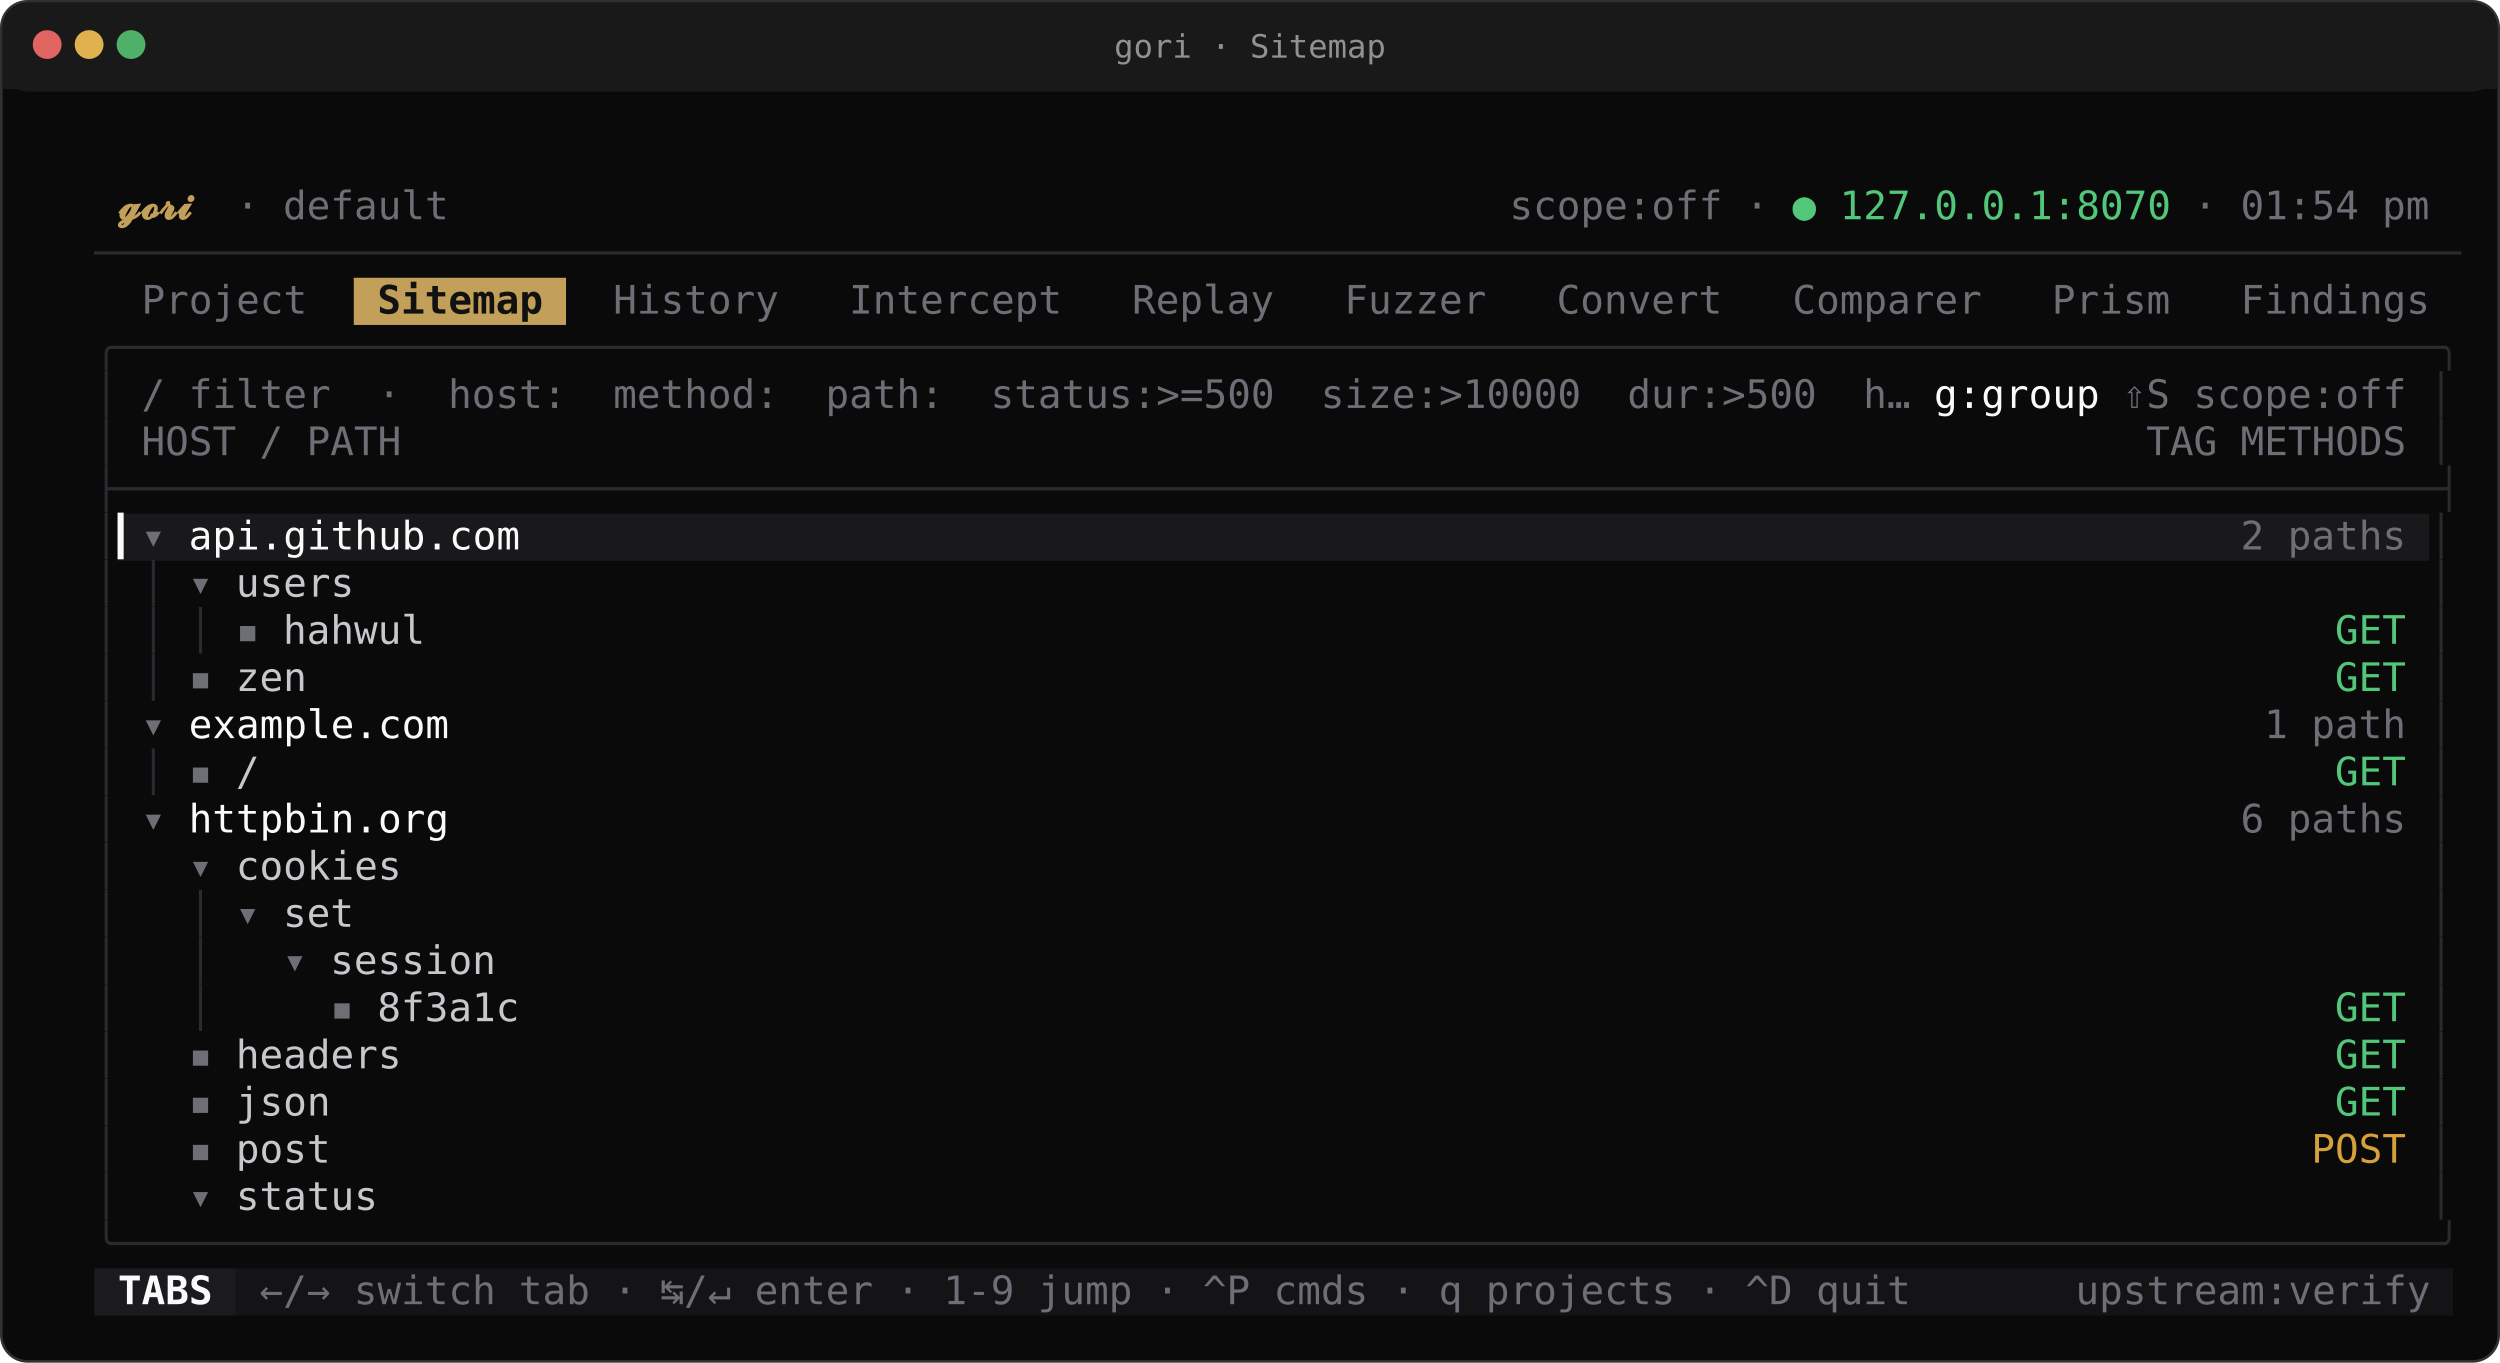
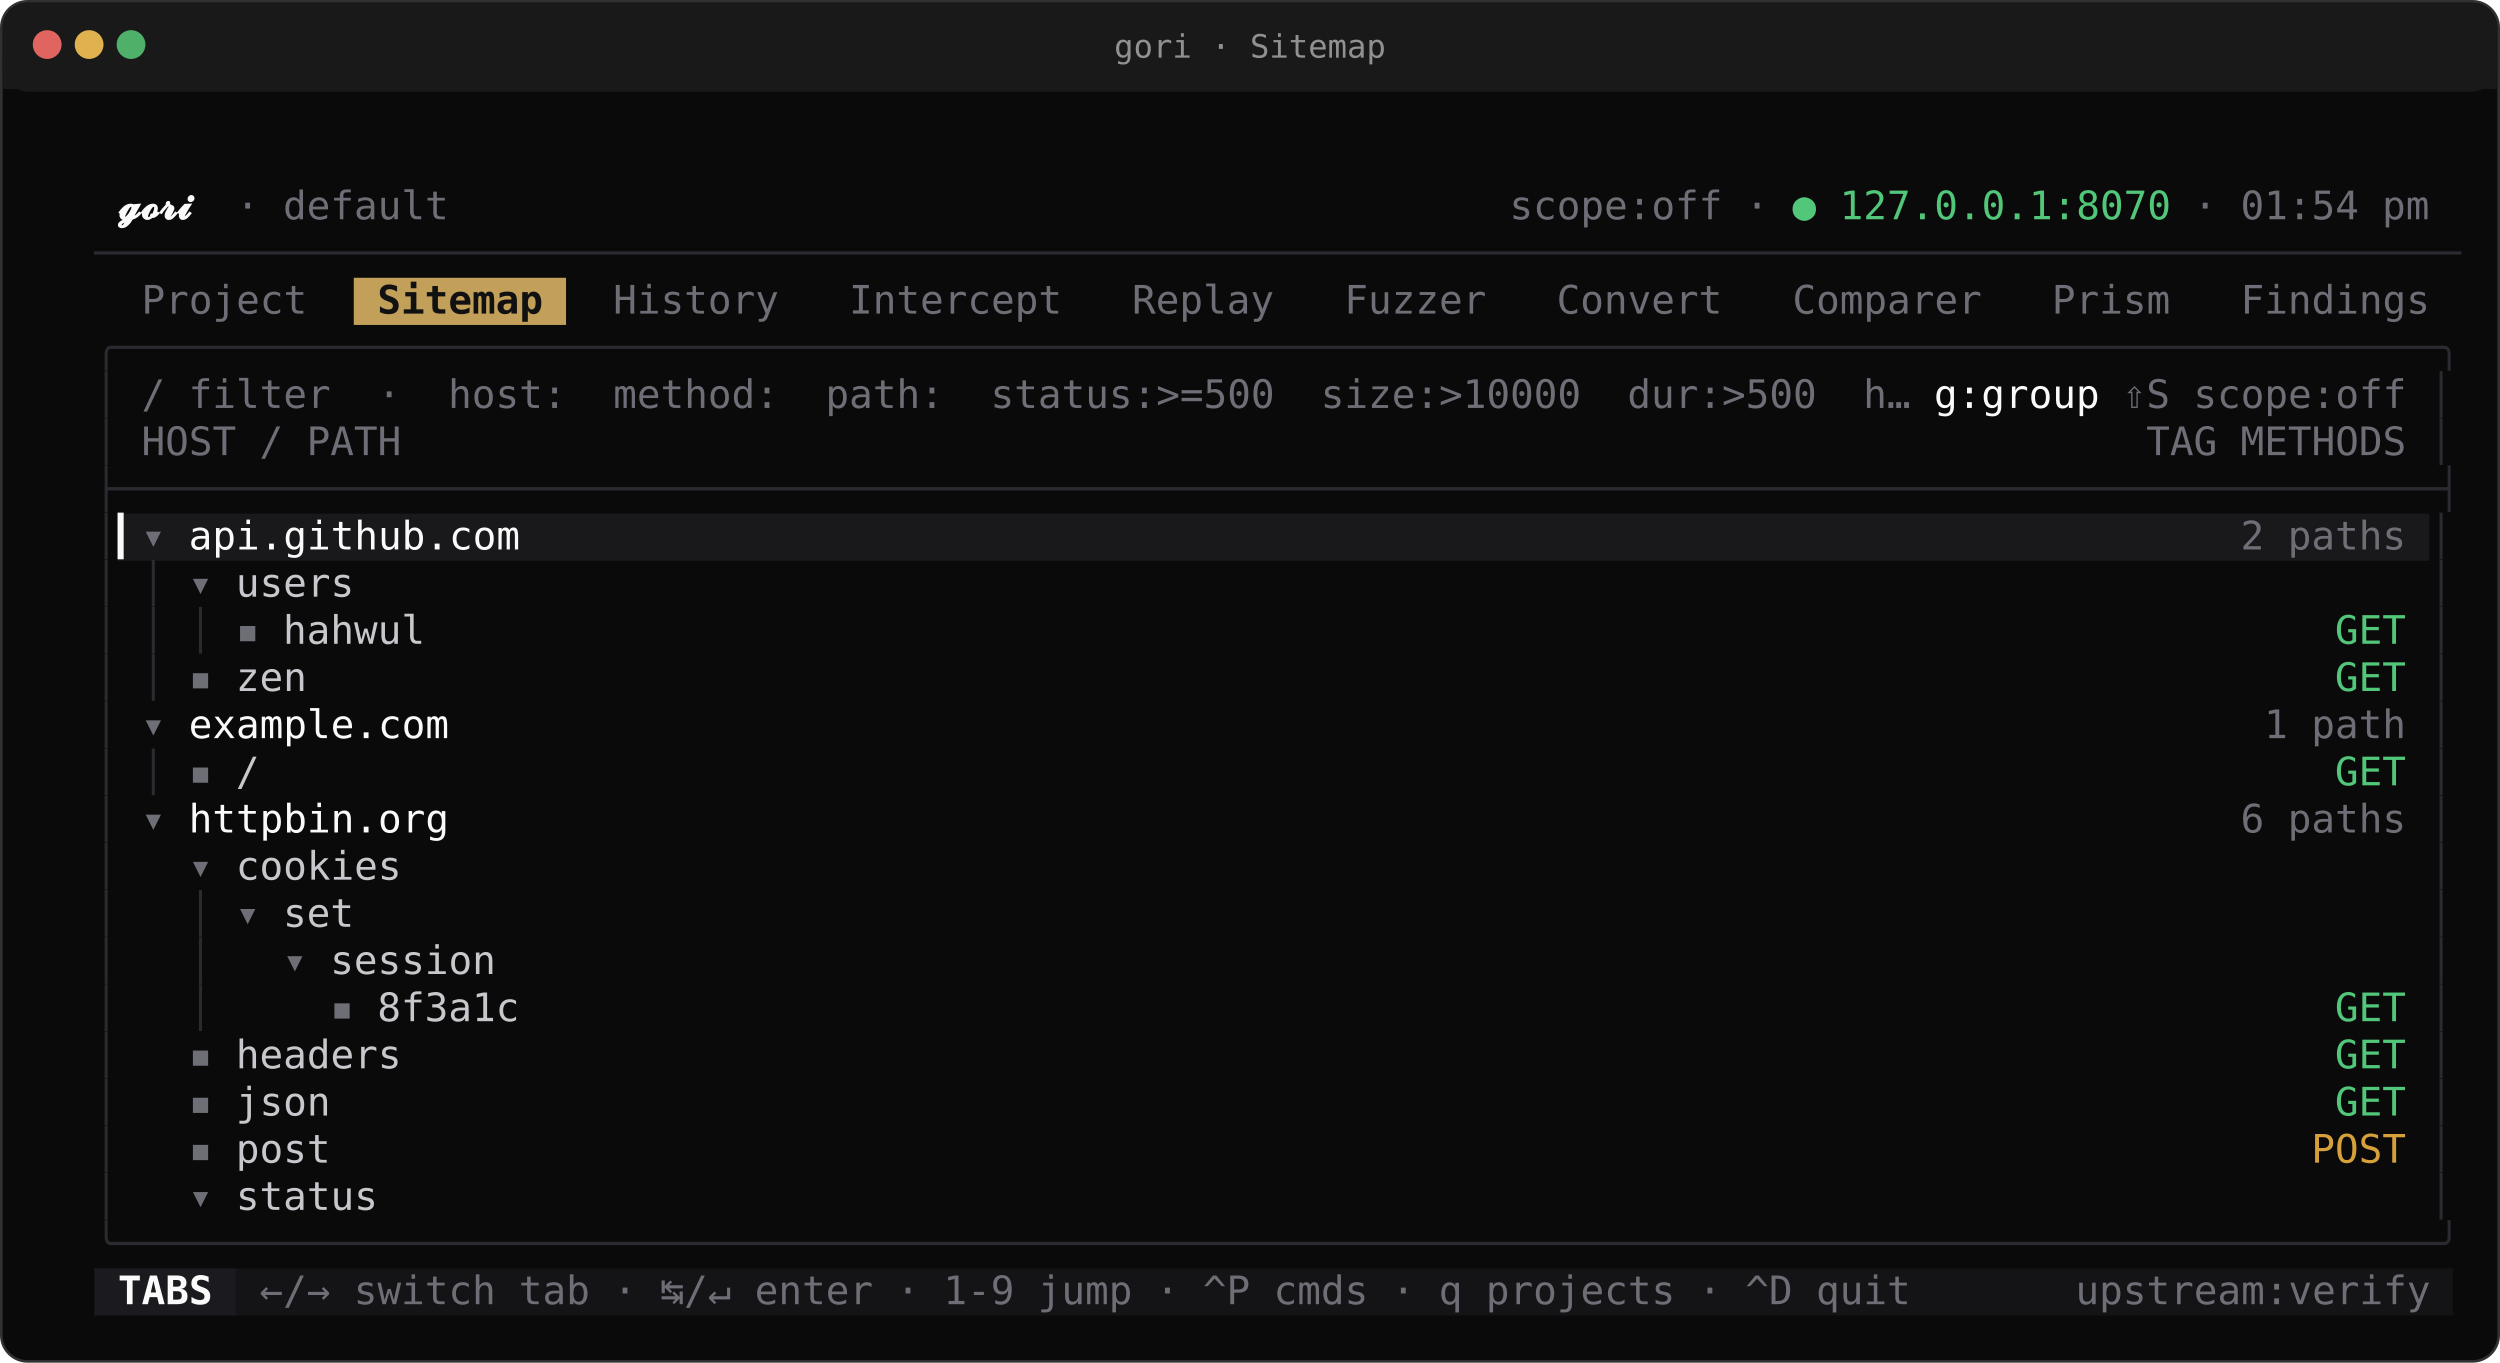
<svg xmlns="http://www.w3.org/2000/svg" width="954" height="520" viewBox="0 0 954.0 520.0" font-family="ui-monospace,'SF Mono','JetBrains Mono',Menlo,Consolas,monospace" font-size="15.0px" role="img" aria-label="gori · Sitemap">
  <rect x="0.5" y="0.5" width="953.0" height="519.0" rx="10" ry="10" fill="#0a0a0b" stroke="#313132" stroke-width="1" />
  <rect x="1" y="1" width="952.0" height="34.0" rx="10" ry="10" fill="#19191a" />
  <rect x="1" y="24.0" width="952.0" height="10" fill="#19191a" />
  <circle cx="18.0" cy="17.0" r="5.5" fill="#e0645f" />
  <circle cx="34.0" cy="17.0" r="5.5" fill="#e0b24f" />
  <circle cx="50.0" cy="17.0" r="5.5" fill="#4fb06a" />
  <text x="477.0" y="22.0" text-anchor="middle" fill="#919191" font-size="12.3px">gori · Sitemap</text>
  <rect x="135.00" y="106.00" width="81.00" height="18.00" fill="#c2a05a" />
  <rect x="45.00" y="196.00" width="882.00" height="18.00" fill="#19191c" />
  <rect x="36.00" y="484.00" width="54.00" height="18.00" fill="#1b1b1f" />
  <rect x="90.00" y="484.00" width="846.00" height="18.00" fill="#141417" />
-   <text x="45.00" y="83.68" textLength="36.00" lengthAdjust="spacingAndGlyphs" fill="#c2a05a" font-weight="700" xml:space="preserve">𝓰𝓸𝓻𝓲</text>
+   <text x="45.00" y="83.68" textLength="36.00" lengthAdjust="spacingAndGlyphs" fill="#fafafa" font-weight="700" xml:space="preserve">𝓰𝓸𝓻𝓲</text>
  <text x="90.00" y="83.68" textLength="9.00" lengthAdjust="spacingAndGlyphs" fill="#6e6e76" xml:space="preserve">·</text>
  <text x="108.00" y="83.68" textLength="63.00" lengthAdjust="spacingAndGlyphs" fill="#6e6e76" xml:space="preserve">default</text>
  <text x="576.00" y="83.68" textLength="81.00" lengthAdjust="spacingAndGlyphs" fill="#6e6e76" xml:space="preserve">scope:off</text>
  <text x="666.00" y="83.68" textLength="9.00" lengthAdjust="spacingAndGlyphs" fill="#6e6e76" xml:space="preserve">·</text>
  <text x="684.00" y="83.68" textLength="9.00" lengthAdjust="spacingAndGlyphs" fill="#52c77a" xml:space="preserve">●</text>
  <text x="702.00" y="83.68" textLength="126.00" lengthAdjust="spacingAndGlyphs" fill="#52c77a" xml:space="preserve">127.0.0.1:8070</text>
  <text x="837.00" y="83.68" textLength="9.00" lengthAdjust="spacingAndGlyphs" fill="#6e6e76" xml:space="preserve">·</text>
  <text x="855.00" y="83.68" textLength="45.00" lengthAdjust="spacingAndGlyphs" fill="#6e6e76" xml:space="preserve">01:54</text>
  <text x="909.00" y="83.68" textLength="18.00" lengthAdjust="spacingAndGlyphs" fill="#6e6e76" xml:space="preserve">pm</text>
  <text x="36.00" y="101.68" textLength="900.00" lengthAdjust="spacingAndGlyphs" fill="#2a2a30" xml:space="preserve">────────────────────────────────────────────────────────────────────────────────────────────────────</text>
  <text x="54.00" y="119.68" textLength="63.00" lengthAdjust="spacingAndGlyphs" fill="#6e6e76" xml:space="preserve">Project</text>
  <text x="144.00" y="119.68" textLength="63.00" lengthAdjust="spacingAndGlyphs" fill="#111111" font-weight="700" xml:space="preserve">Sitemap</text>
  <text x="234.00" y="119.68" textLength="63.00" lengthAdjust="spacingAndGlyphs" fill="#6e6e76" xml:space="preserve">History</text>
  <text x="324.00" y="119.68" textLength="81.00" lengthAdjust="spacingAndGlyphs" fill="#6e6e76" xml:space="preserve">Intercept</text>
  <text x="432.00" y="119.68" textLength="54.00" lengthAdjust="spacingAndGlyphs" fill="#6e6e76" xml:space="preserve">Replay</text>
  <text x="513.00" y="119.68" textLength="54.00" lengthAdjust="spacingAndGlyphs" fill="#6e6e76" xml:space="preserve">Fuzzer</text>
  <text x="594.00" y="119.68" textLength="63.00" lengthAdjust="spacingAndGlyphs" fill="#6e6e76" xml:space="preserve">Convert</text>
  <text x="684.00" y="119.68" textLength="72.00" lengthAdjust="spacingAndGlyphs" fill="#6e6e76" xml:space="preserve">Comparer</text>
  <text x="783.00" y="119.68" textLength="45.00" lengthAdjust="spacingAndGlyphs" fill="#6e6e76" xml:space="preserve">Prism</text>
  <text x="855.00" y="119.68" textLength="72.00" lengthAdjust="spacingAndGlyphs" fill="#6e6e76" xml:space="preserve">Findings</text>
  <text x="36.00" y="137.68" textLength="900.00" lengthAdjust="spacingAndGlyphs" fill="#2a2a30" xml:space="preserve">╭──────────────────────────────────────────────────────────────────────────────────────────────────╮</text>
  <text x="36.00" y="155.68" textLength="9.00" lengthAdjust="spacingAndGlyphs" fill="#2a2a30" xml:space="preserve">│</text>
  <text x="54.00" y="155.68" textLength="9.00" lengthAdjust="spacingAndGlyphs" fill="#6e6e76" xml:space="preserve">/</text>
  <text x="72.00" y="155.68" textLength="54.00" lengthAdjust="spacingAndGlyphs" fill="#6e6e76" xml:space="preserve">filter</text>
  <text x="144.00" y="155.68" textLength="9.00" lengthAdjust="spacingAndGlyphs" fill="#6e6e76" xml:space="preserve">·</text>
  <text x="171.00" y="155.68" textLength="45.00" lengthAdjust="spacingAndGlyphs" fill="#6e6e76" xml:space="preserve">host:</text>
  <text x="234.00" y="155.68" textLength="63.00" lengthAdjust="spacingAndGlyphs" fill="#6e6e76" xml:space="preserve">method:</text>
  <text x="315.00" y="155.68" textLength="45.00" lengthAdjust="spacingAndGlyphs" fill="#6e6e76" xml:space="preserve">path:</text>
  <text x="378.00" y="155.68" textLength="108.00" lengthAdjust="spacingAndGlyphs" fill="#6e6e76" xml:space="preserve">status:&gt;=500</text>
  <text x="504.00" y="155.68" textLength="99.00" lengthAdjust="spacingAndGlyphs" fill="#6e6e76" xml:space="preserve">size:&gt;10000</text>
  <text x="621.00" y="155.68" textLength="72.00" lengthAdjust="spacingAndGlyphs" fill="#6e6e76" xml:space="preserve">dur:&gt;500</text>
  <text x="711.00" y="155.68" textLength="18.00" lengthAdjust="spacingAndGlyphs" fill="#6e6e76" xml:space="preserve">h…</text>
  <text x="738.00" y="155.68" textLength="63.00" lengthAdjust="spacingAndGlyphs" fill="#fafafa" xml:space="preserve">g:group</text>
  <text x="810.00" y="155.68" textLength="18.00" lengthAdjust="spacingAndGlyphs" fill="#6e6e76" xml:space="preserve">⇧S</text>
  <text x="837.00" y="155.68" textLength="81.00" lengthAdjust="spacingAndGlyphs" fill="#6e6e76" xml:space="preserve">scope:off</text>
  <text x="927.00" y="155.68" textLength="9.00" lengthAdjust="spacingAndGlyphs" fill="#2a2a30" xml:space="preserve">│</text>
  <text x="36.00" y="173.68" textLength="9.00" lengthAdjust="spacingAndGlyphs" fill="#2a2a30" xml:space="preserve">│</text>
  <text x="54.00" y="173.68" textLength="36.00" lengthAdjust="spacingAndGlyphs" fill="#6e6e76" xml:space="preserve">HOST</text>
  <text x="99.00" y="173.68" textLength="9.00" lengthAdjust="spacingAndGlyphs" fill="#6e6e76" xml:space="preserve">/</text>
  <text x="117.00" y="173.68" textLength="36.00" lengthAdjust="spacingAndGlyphs" fill="#6e6e76" xml:space="preserve">PATH</text>
  <text x="819.00" y="173.68" textLength="27.00" lengthAdjust="spacingAndGlyphs" fill="#6e6e76" xml:space="preserve">TAG</text>
  <text x="855.00" y="173.68" textLength="63.00" lengthAdjust="spacingAndGlyphs" fill="#6e6e76" xml:space="preserve">METHODS</text>
  <text x="927.00" y="173.68" textLength="9.00" lengthAdjust="spacingAndGlyphs" fill="#2a2a30" xml:space="preserve">│</text>
  <text x="36.00" y="191.68" textLength="900.00" lengthAdjust="spacingAndGlyphs" fill="#2a2a30" xml:space="preserve">├──────────────────────────────────────────────────────────────────────────────────────────────────┤</text>
  <text x="36.00" y="209.68" textLength="9.00" lengthAdjust="spacingAndGlyphs" fill="#2a2a30" xml:space="preserve">│</text>
  <text x="45.00" y="209.68" textLength="9.00" lengthAdjust="spacingAndGlyphs" fill="#fafafa" xml:space="preserve">▎</text>
  <text x="54.00" y="209.68" textLength="9.00" lengthAdjust="spacingAndGlyphs" fill="#6e6e76" xml:space="preserve">▾</text>
  <text x="72.00" y="209.68" textLength="126.00" lengthAdjust="spacingAndGlyphs" fill="#fafafa" xml:space="preserve">api.github.com</text>
  <text x="855.00" y="209.68" textLength="9.00" lengthAdjust="spacingAndGlyphs" fill="#6e6e76" xml:space="preserve">2</text>
  <text x="873.00" y="209.68" textLength="45.00" lengthAdjust="spacingAndGlyphs" fill="#6e6e76" xml:space="preserve">paths</text>
  <text x="927.00" y="209.68" textLength="9.00" lengthAdjust="spacingAndGlyphs" fill="#2a2a30" xml:space="preserve">│</text>
  <text x="36.00" y="227.68" textLength="9.00" lengthAdjust="spacingAndGlyphs" fill="#2a2a30" xml:space="preserve">│</text>
  <text x="54.00" y="227.68" textLength="9.00" lengthAdjust="spacingAndGlyphs" fill="#2a2a30" xml:space="preserve">│</text>
  <text x="72.00" y="227.68" textLength="9.00" lengthAdjust="spacingAndGlyphs" fill="#6e6e76" xml:space="preserve">▾</text>
  <text x="90.00" y="227.68" textLength="45.00" lengthAdjust="spacingAndGlyphs" fill="#c8c8cc" xml:space="preserve">users</text>
  <text x="927.00" y="227.68" textLength="9.00" lengthAdjust="spacingAndGlyphs" fill="#2a2a30" xml:space="preserve">│</text>
  <text x="36.00" y="245.68" textLength="9.00" lengthAdjust="spacingAndGlyphs" fill="#2a2a30" xml:space="preserve">│</text>
  <text x="54.00" y="245.68" textLength="9.00" lengthAdjust="spacingAndGlyphs" fill="#2a2a30" xml:space="preserve">│</text>
  <text x="72.00" y="245.68" textLength="9.00" lengthAdjust="spacingAndGlyphs" fill="#2a2a30" xml:space="preserve">│</text>
  <text x="90.00" y="245.68" textLength="9.00" lengthAdjust="spacingAndGlyphs" fill="#6e6e76" xml:space="preserve">▪</text>
  <text x="108.00" y="245.68" textLength="54.00" lengthAdjust="spacingAndGlyphs" fill="#c8c8cc" xml:space="preserve">hahwul</text>
  <text x="891.00" y="245.68" textLength="27.00" lengthAdjust="spacingAndGlyphs" fill="#52c77a" xml:space="preserve">GET</text>
  <text x="927.00" y="245.68" textLength="9.00" lengthAdjust="spacingAndGlyphs" fill="#2a2a30" xml:space="preserve">│</text>
  <text x="36.00" y="263.68" textLength="9.00" lengthAdjust="spacingAndGlyphs" fill="#2a2a30" xml:space="preserve">│</text>
  <text x="54.00" y="263.68" textLength="9.00" lengthAdjust="spacingAndGlyphs" fill="#2a2a30" xml:space="preserve">│</text>
  <text x="72.00" y="263.68" textLength="9.00" lengthAdjust="spacingAndGlyphs" fill="#6e6e76" xml:space="preserve">▪</text>
  <text x="90.00" y="263.68" textLength="27.00" lengthAdjust="spacingAndGlyphs" fill="#c8c8cc" xml:space="preserve">zen</text>
  <text x="891.00" y="263.68" textLength="27.00" lengthAdjust="spacingAndGlyphs" fill="#52c77a" xml:space="preserve">GET</text>
  <text x="927.00" y="263.68" textLength="9.00" lengthAdjust="spacingAndGlyphs" fill="#2a2a30" xml:space="preserve">│</text>
  <text x="36.00" y="281.68" textLength="9.00" lengthAdjust="spacingAndGlyphs" fill="#2a2a30" xml:space="preserve">│</text>
  <text x="54.00" y="281.68" textLength="9.00" lengthAdjust="spacingAndGlyphs" fill="#6e6e76" xml:space="preserve">▾</text>
  <text x="72.00" y="281.68" textLength="99.00" lengthAdjust="spacingAndGlyphs" fill="#fafafa" xml:space="preserve">example.com</text>
  <text x="864.00" y="281.68" textLength="9.00" lengthAdjust="spacingAndGlyphs" fill="#6e6e76" xml:space="preserve">1</text>
  <text x="882.00" y="281.68" textLength="36.00" lengthAdjust="spacingAndGlyphs" fill="#6e6e76" xml:space="preserve">path</text>
  <text x="927.00" y="281.68" textLength="9.00" lengthAdjust="spacingAndGlyphs" fill="#2a2a30" xml:space="preserve">│</text>
  <text x="36.00" y="299.68" textLength="9.00" lengthAdjust="spacingAndGlyphs" fill="#2a2a30" xml:space="preserve">│</text>
  <text x="54.00" y="299.68" textLength="9.00" lengthAdjust="spacingAndGlyphs" fill="#2a2a30" xml:space="preserve">│</text>
  <text x="72.00" y="299.68" textLength="9.00" lengthAdjust="spacingAndGlyphs" fill="#6e6e76" xml:space="preserve">▪</text>
  <text x="90.00" y="299.68" textLength="9.00" lengthAdjust="spacingAndGlyphs" fill="#c8c8cc" xml:space="preserve">/</text>
  <text x="891.00" y="299.68" textLength="27.00" lengthAdjust="spacingAndGlyphs" fill="#52c77a" xml:space="preserve">GET</text>
  <text x="927.00" y="299.68" textLength="9.00" lengthAdjust="spacingAndGlyphs" fill="#2a2a30" xml:space="preserve">│</text>
  <text x="36.00" y="317.68" textLength="9.00" lengthAdjust="spacingAndGlyphs" fill="#2a2a30" xml:space="preserve">│</text>
  <text x="54.00" y="317.68" textLength="9.00" lengthAdjust="spacingAndGlyphs" fill="#6e6e76" xml:space="preserve">▾</text>
  <text x="72.00" y="317.68" textLength="99.00" lengthAdjust="spacingAndGlyphs" fill="#fafafa" xml:space="preserve">httpbin.org</text>
  <text x="855.00" y="317.68" textLength="9.00" lengthAdjust="spacingAndGlyphs" fill="#6e6e76" xml:space="preserve">6</text>
  <text x="873.00" y="317.68" textLength="45.00" lengthAdjust="spacingAndGlyphs" fill="#6e6e76" xml:space="preserve">paths</text>
  <text x="927.00" y="317.68" textLength="9.00" lengthAdjust="spacingAndGlyphs" fill="#2a2a30" xml:space="preserve">│</text>
  <text x="36.00" y="335.68" textLength="9.00" lengthAdjust="spacingAndGlyphs" fill="#2a2a30" xml:space="preserve">│</text>
  <text x="72.00" y="335.68" textLength="9.00" lengthAdjust="spacingAndGlyphs" fill="#6e6e76" xml:space="preserve">▾</text>
  <text x="90.00" y="335.68" textLength="63.00" lengthAdjust="spacingAndGlyphs" fill="#c8c8cc" xml:space="preserve">cookies</text>
  <text x="927.00" y="335.68" textLength="9.00" lengthAdjust="spacingAndGlyphs" fill="#2a2a30" xml:space="preserve">│</text>
  <text x="36.00" y="353.68" textLength="9.00" lengthAdjust="spacingAndGlyphs" fill="#2a2a30" xml:space="preserve">│</text>
  <text x="72.00" y="353.68" textLength="9.00" lengthAdjust="spacingAndGlyphs" fill="#2a2a30" xml:space="preserve">│</text>
  <text x="90.00" y="353.68" textLength="9.00" lengthAdjust="spacingAndGlyphs" fill="#6e6e76" xml:space="preserve">▾</text>
  <text x="108.00" y="353.68" textLength="27.00" lengthAdjust="spacingAndGlyphs" fill="#c8c8cc" xml:space="preserve">set</text>
  <text x="927.00" y="353.68" textLength="9.00" lengthAdjust="spacingAndGlyphs" fill="#2a2a30" xml:space="preserve">│</text>
  <text x="36.00" y="371.68" textLength="9.00" lengthAdjust="spacingAndGlyphs" fill="#2a2a30" xml:space="preserve">│</text>
  <text x="72.00" y="371.68" textLength="9.00" lengthAdjust="spacingAndGlyphs" fill="#2a2a30" xml:space="preserve">│</text>
  <text x="108.00" y="371.68" textLength="9.00" lengthAdjust="spacingAndGlyphs" fill="#6e6e76" xml:space="preserve">▾</text>
  <text x="126.00" y="371.68" textLength="63.00" lengthAdjust="spacingAndGlyphs" fill="#c8c8cc" xml:space="preserve">session</text>
  <text x="927.00" y="371.68" textLength="9.00" lengthAdjust="spacingAndGlyphs" fill="#2a2a30" xml:space="preserve">│</text>
  <text x="36.00" y="389.68" textLength="9.00" lengthAdjust="spacingAndGlyphs" fill="#2a2a30" xml:space="preserve">│</text>
  <text x="72.00" y="389.68" textLength="9.00" lengthAdjust="spacingAndGlyphs" fill="#2a2a30" xml:space="preserve">│</text>
  <text x="126.00" y="389.68" textLength="9.00" lengthAdjust="spacingAndGlyphs" fill="#6e6e76" xml:space="preserve">▪</text>
  <text x="144.00" y="389.68" textLength="54.00" lengthAdjust="spacingAndGlyphs" fill="#c8c8cc" xml:space="preserve">8f3a1c</text>
  <text x="891.00" y="389.68" textLength="27.00" lengthAdjust="spacingAndGlyphs" fill="#52c77a" xml:space="preserve">GET</text>
  <text x="927.00" y="389.68" textLength="9.00" lengthAdjust="spacingAndGlyphs" fill="#2a2a30" xml:space="preserve">│</text>
  <text x="36.00" y="407.68" textLength="9.00" lengthAdjust="spacingAndGlyphs" fill="#2a2a30" xml:space="preserve">│</text>
  <text x="72.00" y="407.68" textLength="9.00" lengthAdjust="spacingAndGlyphs" fill="#6e6e76" xml:space="preserve">▪</text>
  <text x="90.00" y="407.68" textLength="63.00" lengthAdjust="spacingAndGlyphs" fill="#c8c8cc" xml:space="preserve">headers</text>
  <text x="891.00" y="407.68" textLength="27.00" lengthAdjust="spacingAndGlyphs" fill="#52c77a" xml:space="preserve">GET</text>
  <text x="927.00" y="407.68" textLength="9.00" lengthAdjust="spacingAndGlyphs" fill="#2a2a30" xml:space="preserve">│</text>
  <text x="36.00" y="425.68" textLength="9.00" lengthAdjust="spacingAndGlyphs" fill="#2a2a30" xml:space="preserve">│</text>
  <text x="72.00" y="425.68" textLength="9.00" lengthAdjust="spacingAndGlyphs" fill="#6e6e76" xml:space="preserve">▪</text>
  <text x="90.00" y="425.68" textLength="36.00" lengthAdjust="spacingAndGlyphs" fill="#c8c8cc" xml:space="preserve">json</text>
  <text x="891.00" y="425.68" textLength="27.00" lengthAdjust="spacingAndGlyphs" fill="#52c77a" xml:space="preserve">GET</text>
  <text x="927.00" y="425.68" textLength="9.00" lengthAdjust="spacingAndGlyphs" fill="#2a2a30" xml:space="preserve">│</text>
  <text x="36.00" y="443.68" textLength="9.00" lengthAdjust="spacingAndGlyphs" fill="#2a2a30" xml:space="preserve">│</text>
  <text x="72.00" y="443.68" textLength="9.00" lengthAdjust="spacingAndGlyphs" fill="#6e6e76" xml:space="preserve">▪</text>
  <text x="90.00" y="443.68" textLength="36.00" lengthAdjust="spacingAndGlyphs" fill="#c8c8cc" xml:space="preserve">post</text>
  <text x="882.00" y="443.68" textLength="36.00" lengthAdjust="spacingAndGlyphs" fill="#d6a13a" xml:space="preserve">POST</text>
  <text x="927.00" y="443.68" textLength="9.00" lengthAdjust="spacingAndGlyphs" fill="#2a2a30" xml:space="preserve">│</text>
  <text x="36.00" y="461.68" textLength="9.00" lengthAdjust="spacingAndGlyphs" fill="#2a2a30" xml:space="preserve">│</text>
  <text x="72.00" y="461.68" textLength="9.00" lengthAdjust="spacingAndGlyphs" fill="#6e6e76" xml:space="preserve">▾</text>
  <text x="90.00" y="461.68" textLength="54.00" lengthAdjust="spacingAndGlyphs" fill="#c8c8cc" xml:space="preserve">status</text>
  <text x="927.00" y="461.68" textLength="9.00" lengthAdjust="spacingAndGlyphs" fill="#2a2a30" xml:space="preserve">│</text>
  <text x="36.00" y="479.68" textLength="900.00" lengthAdjust="spacingAndGlyphs" fill="#2a2a30" xml:space="preserve">╰──────────────────────────────────────────────────────────────────────────────────────────────────╯</text>
  <text x="45.00" y="497.68" textLength="36.00" lengthAdjust="spacingAndGlyphs" fill="#fafafa" font-weight="700" xml:space="preserve">TABS</text>
  <text x="99.00" y="497.68" textLength="27.00" lengthAdjust="spacingAndGlyphs" fill="#6e6e76" xml:space="preserve">←/→</text>
  <text x="135.00" y="497.68" textLength="54.00" lengthAdjust="spacingAndGlyphs" fill="#6e6e76" xml:space="preserve">switch</text>
  <text x="198.00" y="497.68" textLength="27.00" lengthAdjust="spacingAndGlyphs" fill="#6e6e76" xml:space="preserve">tab</text>
  <text x="234.00" y="497.68" textLength="9.00" lengthAdjust="spacingAndGlyphs" fill="#6e6e76" xml:space="preserve">·</text>
  <text x="252.00" y="497.68" textLength="27.00" lengthAdjust="spacingAndGlyphs" fill="#6e6e76" xml:space="preserve">↹/↵</text>
  <text x="288.00" y="497.68" textLength="45.00" lengthAdjust="spacingAndGlyphs" fill="#6e6e76" xml:space="preserve">enter</text>
  <text x="342.00" y="497.68" textLength="9.00" lengthAdjust="spacingAndGlyphs" fill="#6e6e76" xml:space="preserve">·</text>
  <text x="360.00" y="497.68" textLength="27.00" lengthAdjust="spacingAndGlyphs" fill="#6e6e76" xml:space="preserve">1-9</text>
  <text x="396.00" y="497.68" textLength="36.00" lengthAdjust="spacingAndGlyphs" fill="#6e6e76" xml:space="preserve">jump</text>
  <text x="441.00" y="497.68" textLength="9.00" lengthAdjust="spacingAndGlyphs" fill="#6e6e76" xml:space="preserve">·</text>
  <text x="459.00" y="497.68" textLength="18.00" lengthAdjust="spacingAndGlyphs" fill="#6e6e76" xml:space="preserve">^P</text>
  <text x="486.00" y="497.68" textLength="36.00" lengthAdjust="spacingAndGlyphs" fill="#6e6e76" xml:space="preserve">cmds</text>
  <text x="531.00" y="497.68" textLength="9.00" lengthAdjust="spacingAndGlyphs" fill="#6e6e76" xml:space="preserve">·</text>
  <text x="549.00" y="497.68" textLength="9.00" lengthAdjust="spacingAndGlyphs" fill="#6e6e76" xml:space="preserve">q</text>
  <text x="567.00" y="497.68" textLength="72.00" lengthAdjust="spacingAndGlyphs" fill="#6e6e76" xml:space="preserve">projects</text>
  <text x="648.00" y="497.68" textLength="9.00" lengthAdjust="spacingAndGlyphs" fill="#6e6e76" xml:space="preserve">·</text>
  <text x="666.00" y="497.68" textLength="18.00" lengthAdjust="spacingAndGlyphs" fill="#6e6e76" xml:space="preserve">^D</text>
  <text x="693.00" y="497.68" textLength="36.00" lengthAdjust="spacingAndGlyphs" fill="#6e6e76" xml:space="preserve">quit</text>
  <text x="792.00" y="497.68" textLength="135.00" lengthAdjust="spacingAndGlyphs" fill="#6e6e76" xml:space="preserve">upstream:verify</text>
</svg>
